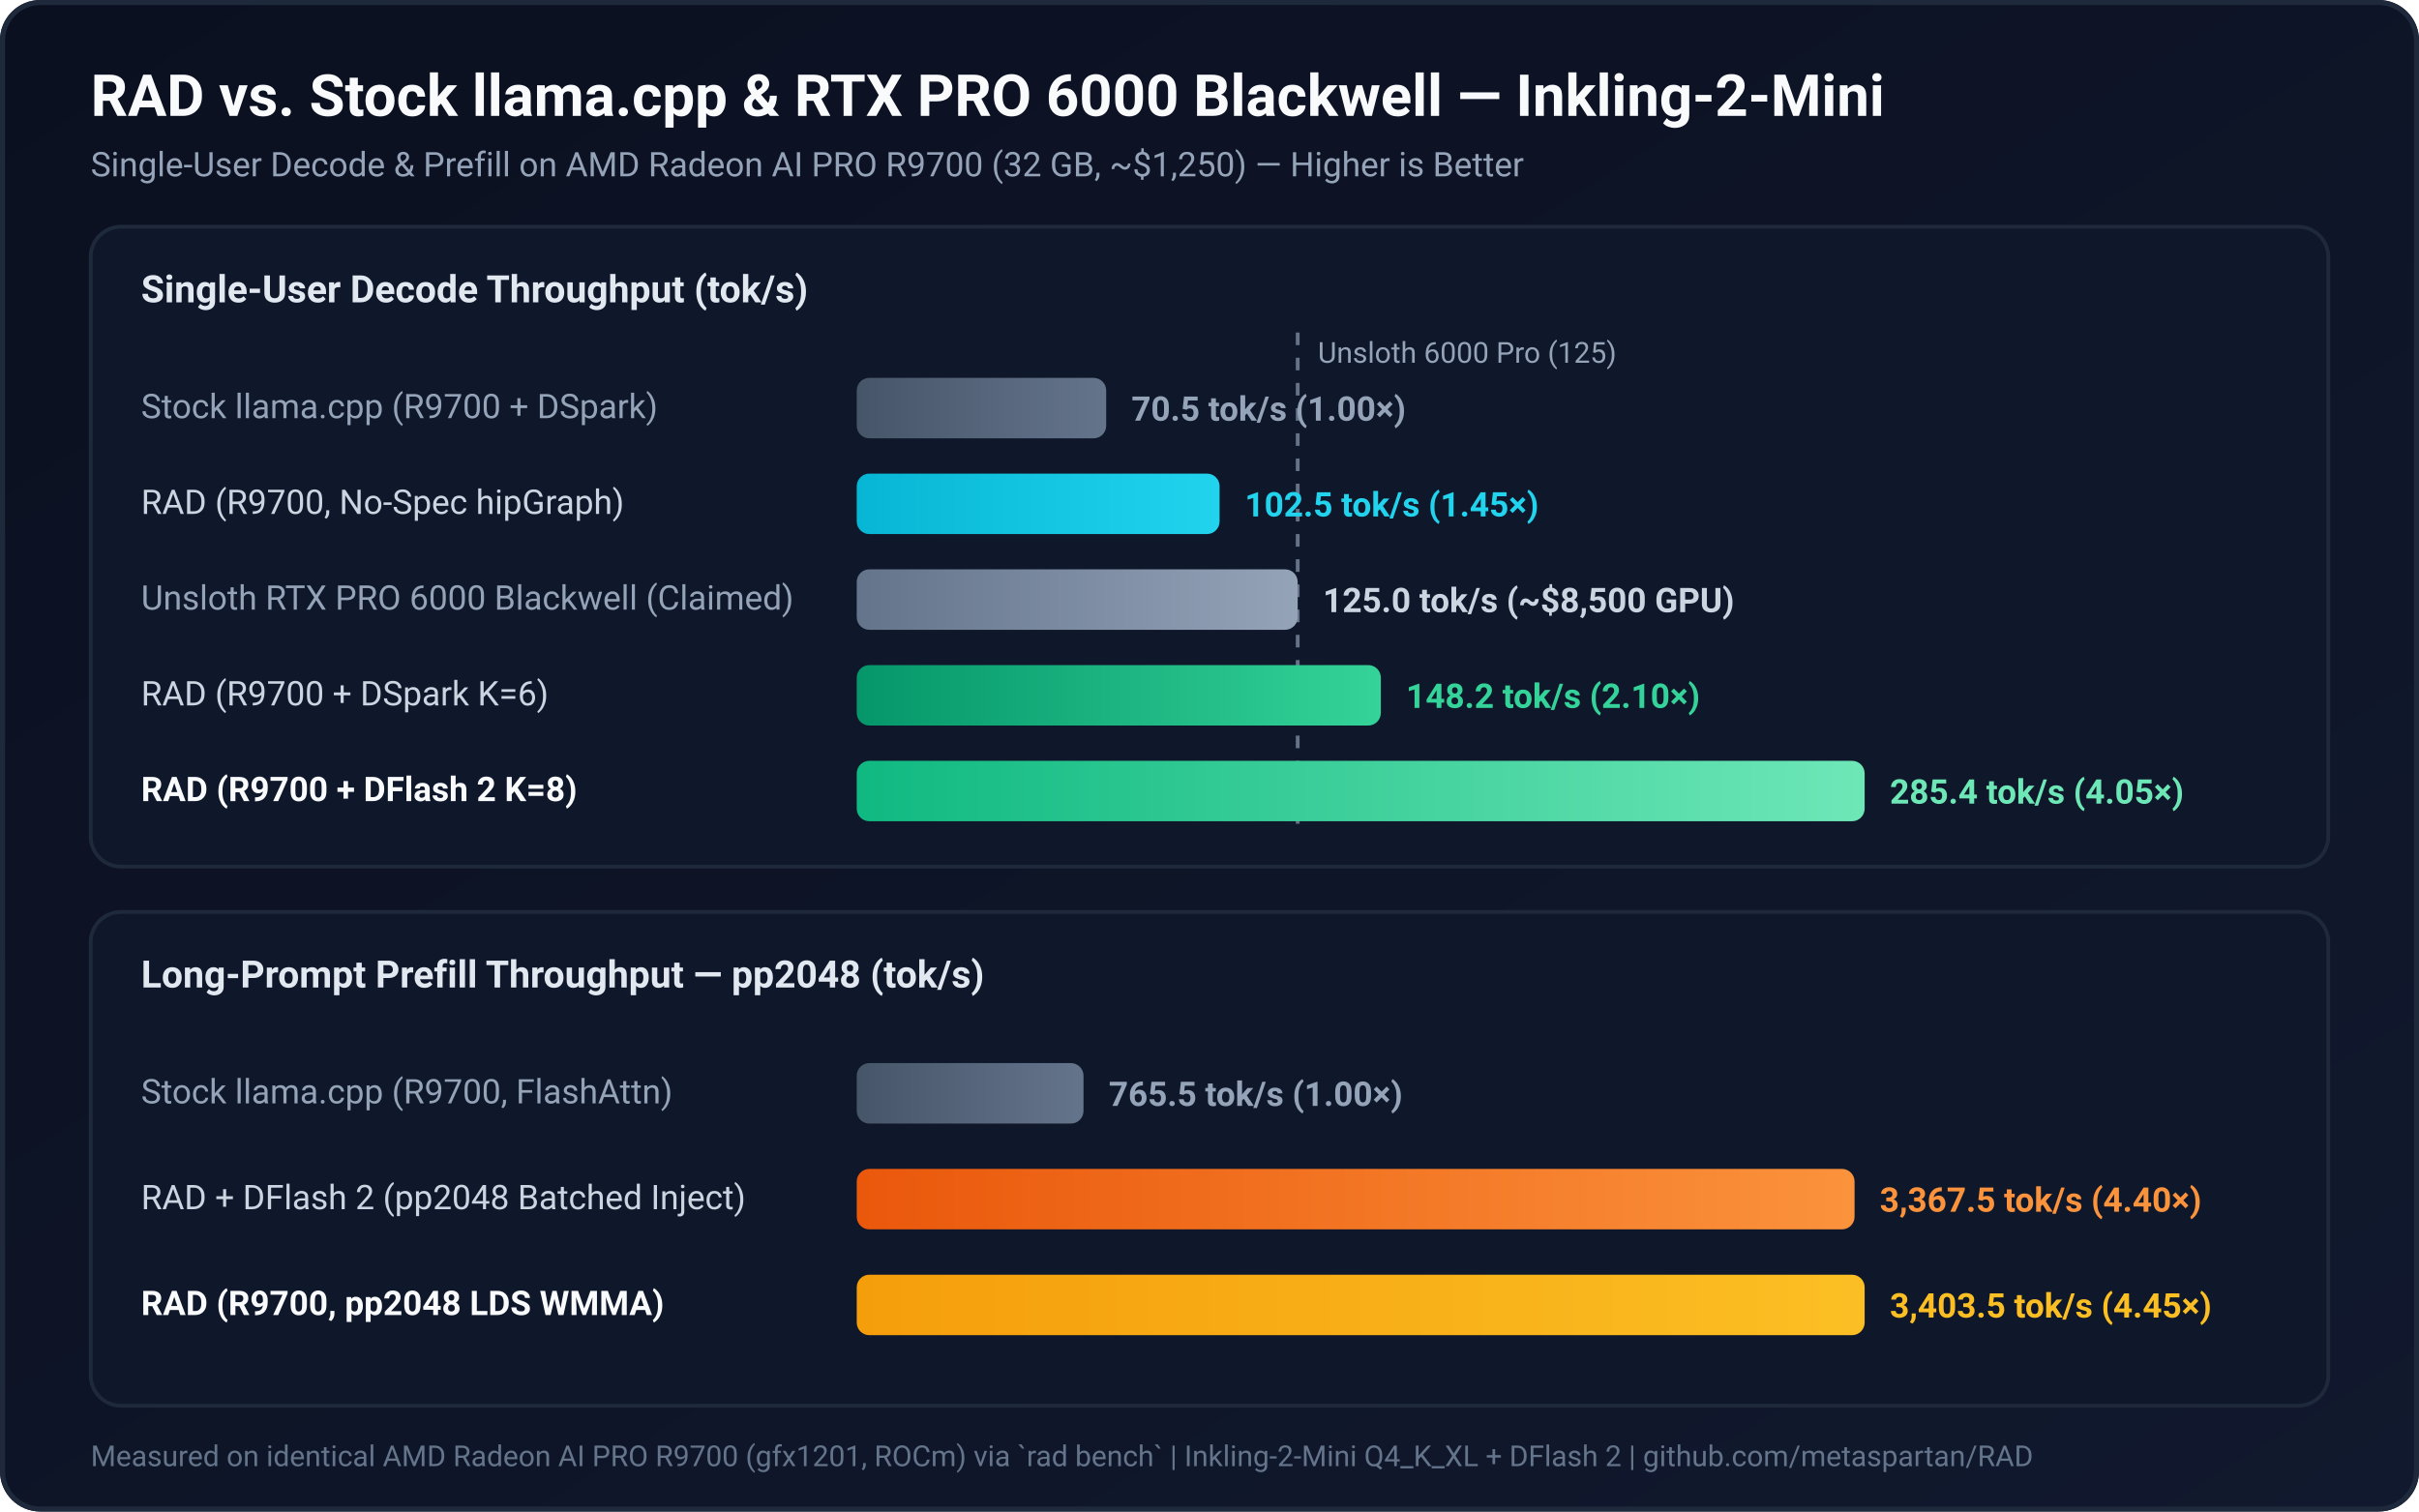
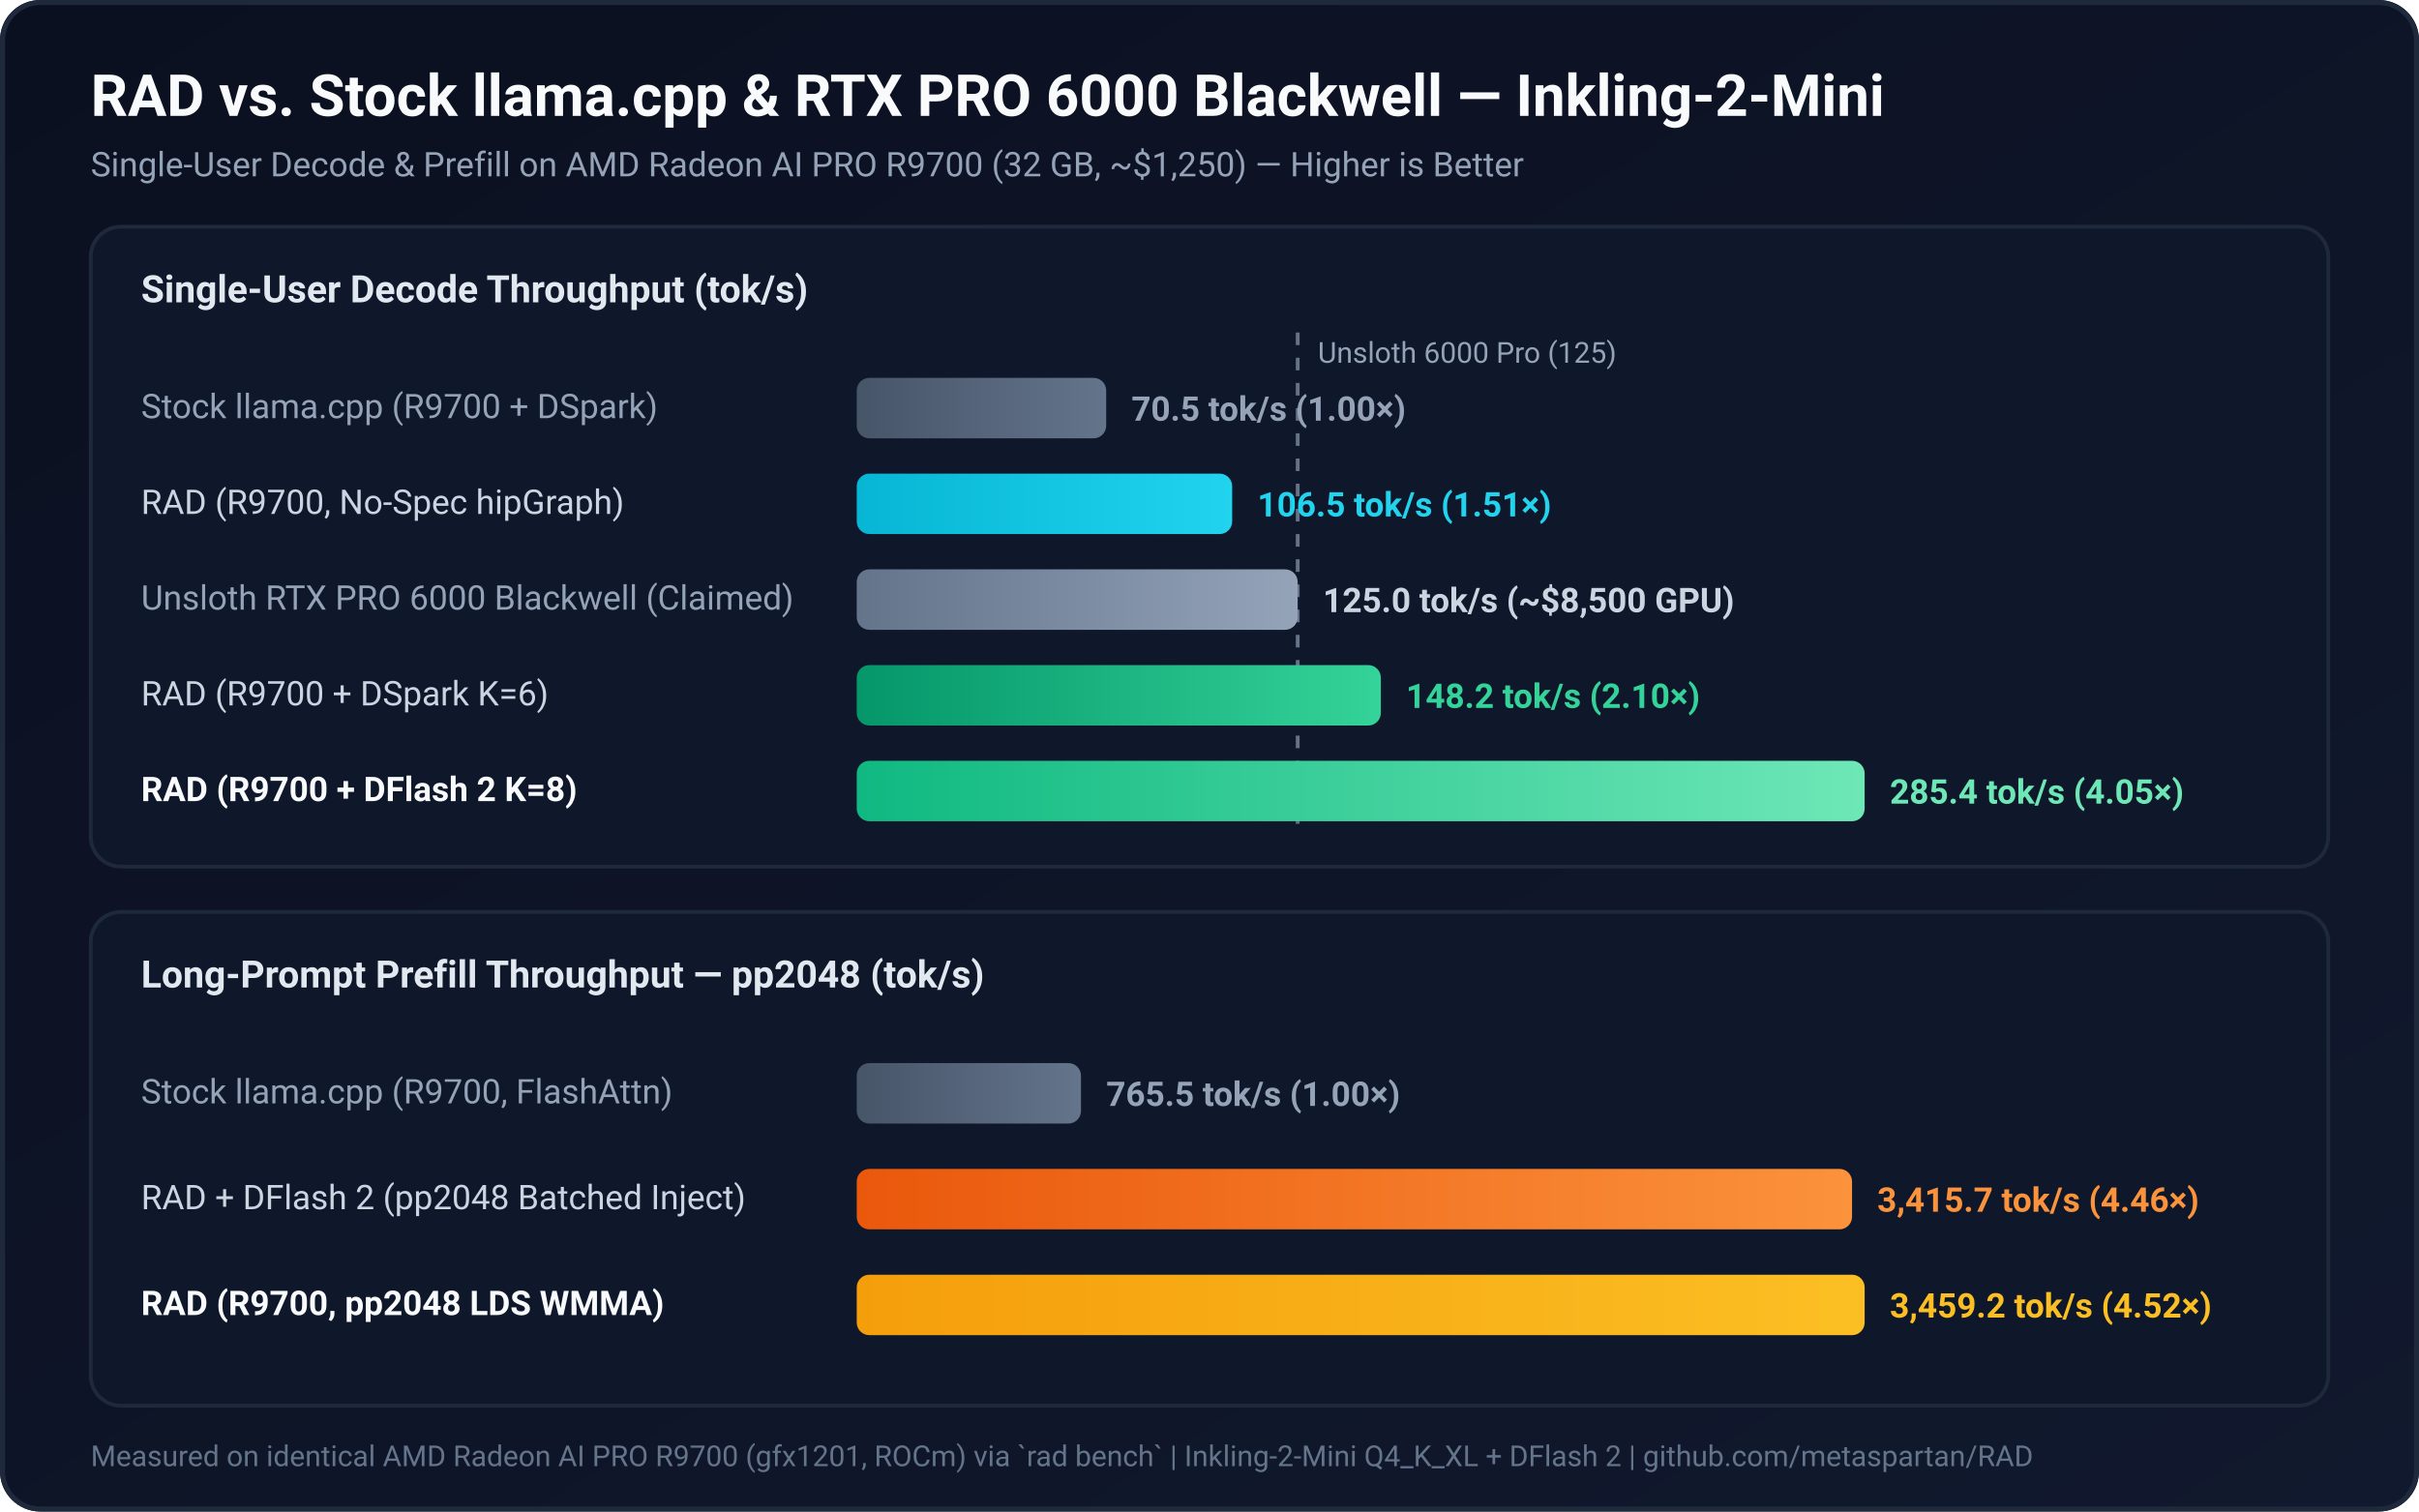
<svg xmlns="http://www.w3.org/2000/svg" viewBox="0 0 960 600" width="960" height="600">
  <defs>
    <linearGradient id="bg" x1="0" y1="0" x2="1" y2="1">
      <stop offset="0%" stop-color="#0b1020" />
      <stop offset="100%" stop-color="#11192e" />
    </linearGradient>
    <linearGradient id="emeraldGrad" x1="0" y1="0" x2="1" y2="0">
      <stop offset="0%" stop-color="#059669" />
      <stop offset="100%" stop-color="#34d399" />
    </linearGradient>
    <linearGradient id="greenGrad" x1="0" y1="0" x2="1" y2="0">
      <stop offset="0%" stop-color="#10b981" />
      <stop offset="100%" stop-color="#6ee7b7" />
    </linearGradient>
    <linearGradient id="cyanGrad" x1="0" y1="0" x2="1" y2="0">
      <stop offset="0%" stop-color="#06b6d4" />
      <stop offset="100%" stop-color="#22d3ee" />
    </linearGradient>
    <linearGradient id="amberGrad" x1="0" y1="0" x2="1" y2="0">
      <stop offset="0%" stop-color="#f59e0b" />
      <stop offset="100%" stop-color="#fbbf24" />
    </linearGradient>
    <linearGradient id="orangeGrad" x1="0" y1="0" x2="1" y2="0">
      <stop offset="0%" stop-color="#ea580c" />
      <stop offset="100%" stop-color="#fb923c" />
    </linearGradient>
    <linearGradient id="slateGrad" x1="0" y1="0" x2="1" y2="0">
      <stop offset="0%" stop-color="#475569" />
      <stop offset="100%" stop-color="#64748b" />
    </linearGradient>
    <linearGradient id="mutedGrad" x1="0" y1="0" x2="1" y2="0">
      <stop offset="0%" stop-color="#64748b" />
      <stop offset="100%" stop-color="#94a3b8" />
    </linearGradient>
  </defs>
  <rect width="960" height="600" rx="16" fill="url(#bg)" />
  <rect x="1" y="1" width="958" height="598" rx="15" fill="none" stroke="#1e293b" stroke-width="2" />
  <text x="36" y="46" font-family="system-ui, -apple-system, Segoe UI, Roboto, sans-serif" font-size="23" font-weight="700" fill="#f8fafc">RAD vs. Stock llama.cpp &amp; RTX PRO 6000 Blackwell — Inkling-2-Mini</text>
  <text x="36" y="70" font-family="system-ui, -apple-system, Segoe UI, Roboto, sans-serif" font-size="13.5" fill="#94a3b8">Single-User Decode &amp; Prefill on AMD Radeon AI PRO R9700 (32 GB, ~$1,250) — Higher is Better</text>
  <rect x="36" y="90" width="888" height="254" rx="12" fill="#0f172a" stroke="#1e293b" stroke-width="1.5" />
  <text x="56" y="120" font-family="system-ui, -apple-system, Segoe UI, Roboto, sans-serif" font-size="15" font-weight="700" fill="#e2e8f0">Single-User Decode Throughput (tok/s)</text>
  <line x1="515" y1="132" x2="515" y2="328" stroke="#94a3b8" stroke-width="1.5" stroke-dasharray="5,5" opacity="0.65" />
  <text x="523" y="144" font-family="system-ui, -apple-system, Segoe UI, Roboto, sans-serif" font-size="11.5" fill="#94a3b8">Unsloth 6000 Pro (125)</text>
  <text x="56" y="166" font-family="system-ui, -apple-system, Segoe UI, Roboto, sans-serif" font-size="13.5" fill="#94a3b8">Stock llama.cpp (R9700 + DSpark)</text>
  <rect x="340" y="150" width="99" height="24" rx="5" fill="url(#slateGrad)" />
  <text x="449" y="167" font-family="system-ui, -apple-system, Segoe UI, Roboto, sans-serif" font-size="13.5" font-weight="700" fill="#94a3b8">70.5 tok/s (1.00×)</text>
  <text x="56" y="204" font-family="system-ui, -apple-system, Segoe UI, Roboto, sans-serif" font-size="13.5" fill="#cbd5e1">RAD (R9700, No-Spec hipGraph)</text>
-   <rect x="340" y="188" width="144" height="24" rx="5" fill="url(#cyanGrad)" />
-   <text x="494" y="205" font-family="system-ui, -apple-system, Segoe UI, Roboto, sans-serif" font-size="13.5" font-weight="700" fill="#22d3ee">102.5 tok/s (1.45×)</text>
+   <rect x="340" y="188" width="149" height="24" rx="5" fill="url(#cyanGrad)" />
+   <text x="499" y="205" font-family="system-ui, -apple-system, Segoe UI, Roboto, sans-serif" font-size="13.5" font-weight="700" fill="#22d3ee">106.5 tok/s (1.51×)</text>
  <text x="56" y="242" font-family="system-ui, -apple-system, Segoe UI, Roboto, sans-serif" font-size="13.5" fill="#94a3b8">Unsloth RTX PRO 6000 Blackwell (Claimed)</text>
  <rect x="340" y="226" width="175" height="24" rx="5" fill="url(#mutedGrad)" />
  <text x="525" y="243" font-family="system-ui, -apple-system, Segoe UI, Roboto, sans-serif" font-size="13.5" font-weight="700" fill="#cbd5e1">125.0 tok/s (~$8,500 GPU)</text>
  <text x="56" y="280" font-family="system-ui, -apple-system, Segoe UI, Roboto, sans-serif" font-size="13.5" fill="#cbd5e1">RAD (R9700 + DSpark K=6)</text>
  <rect x="340" y="264" width="208" height="24" rx="5" fill="url(#emeraldGrad)" />
  <text x="558" y="281" font-family="system-ui, -apple-system, Segoe UI, Roboto, sans-serif" font-size="13.5" font-weight="700" fill="#34d399">148.2 tok/s (2.10×)</text>
  <text x="56" y="318" font-family="system-ui, -apple-system, Segoe UI, Roboto, sans-serif" font-size="13.5" font-weight="700" fill="#f8fafc">RAD (R9700 + DFlash 2 K=8)</text>
  <rect x="340" y="302" width="400" height="24" rx="5" fill="url(#greenGrad)" />
  <text x="750" y="319" font-family="system-ui, -apple-system, Segoe UI, Roboto, sans-serif" font-size="13.5" font-weight="700" fill="#6ee7b7">285.4 tok/s (4.05×)</text>
  <rect x="36" y="362" width="888" height="196" rx="12" fill="#0f172a" stroke="#1e293b" stroke-width="1.5" />
  <text x="56" y="392" font-family="system-ui, -apple-system, Segoe UI, Roboto, sans-serif" font-size="15" font-weight="700" fill="#e2e8f0">Long-Prompt Prefill Throughput — pp2048 (tok/s)</text>
  <text x="56" y="438" font-family="system-ui, -apple-system, Segoe UI, Roboto, sans-serif" font-size="13.5" fill="#94a3b8">Stock llama.cpp (R9700, FlashAttn)</text>
-   <rect x="340" y="422" width="90" height="24" rx="5" fill="url(#slateGrad)" />
-   <text x="440" y="439" font-family="system-ui, -apple-system, Segoe UI, Roboto, sans-serif" font-size="13.5" font-weight="700" fill="#94a3b8">765.5 tok/s (1.00×)</text>
+   <rect x="340" y="422" width="89" height="24" rx="5" fill="url(#slateGrad)" />
+   <text x="439" y="439" font-family="system-ui, -apple-system, Segoe UI, Roboto, sans-serif" font-size="13.5" font-weight="700" fill="#94a3b8">765.5 tok/s (1.00×)</text>
  <text x="56" y="480" font-family="system-ui, -apple-system, Segoe UI, Roboto, sans-serif" font-size="13.5" fill="#cbd5e1">RAD + DFlash 2 (pp2048 Batched Inject)</text>
-   <rect x="340" y="464" width="396" height="24" rx="5" fill="url(#orangeGrad)" />
-   <text x="746" y="481" font-family="system-ui, -apple-system, Segoe UI, Roboto, sans-serif" font-size="13.5" font-weight="700" fill="#fb923c">3,367.5 tok/s (4.40×)</text>
+   <rect x="340" y="464" width="395" height="24" rx="5" fill="url(#orangeGrad)" />
+   <text x="745" y="481" font-family="system-ui, -apple-system, Segoe UI, Roboto, sans-serif" font-size="13.5" font-weight="700" fill="#fb923c">3,415.7 tok/s (4.46×)</text>
  <text x="56" y="522" font-family="system-ui, -apple-system, Segoe UI, Roboto, sans-serif" font-size="13.5" font-weight="700" fill="#f8fafc">RAD (R9700, pp2048 LDS WMMA)</text>
  <rect x="340" y="506" width="400" height="24" rx="5" fill="url(#amberGrad)" />
-   <text x="750" y="523" font-family="system-ui, -apple-system, Segoe UI, Roboto, sans-serif" font-size="13.5" font-weight="700" fill="#fbbf24">3,403.5 tok/s (4.45×)</text>
+   <text x="750" y="523" font-family="system-ui, -apple-system, Segoe UI, Roboto, sans-serif" font-size="13.5" font-weight="700" fill="#fbbf24">3,459.2 tok/s (4.52×)</text>
  <text x="36" y="582" font-family="system-ui, -apple-system, Segoe UI, Roboto, sans-serif" font-size="11.5" fill="#64748b">Measured on identical AMD Radeon AI PRO R9700 (gfx1201, ROCm) via `rad bench` | Inkling-2-Mini Q4_K_XL + DFlash 2 | github.com/metaspartan/RAD</text>
</svg>
